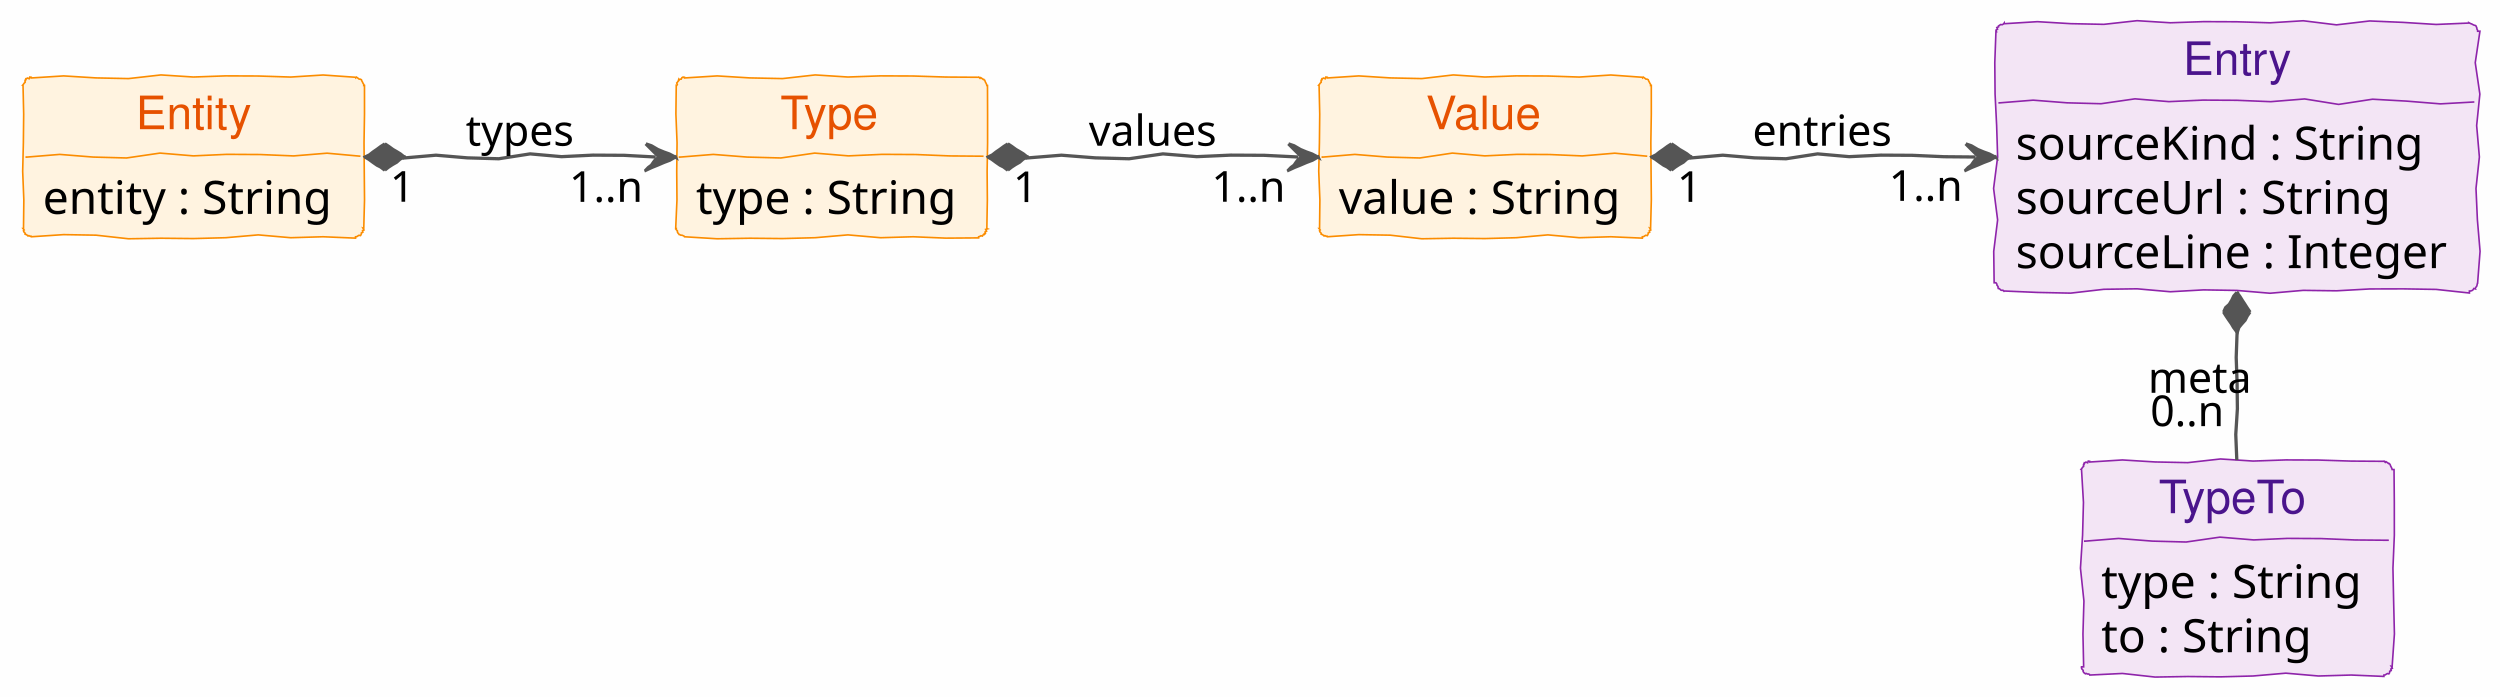
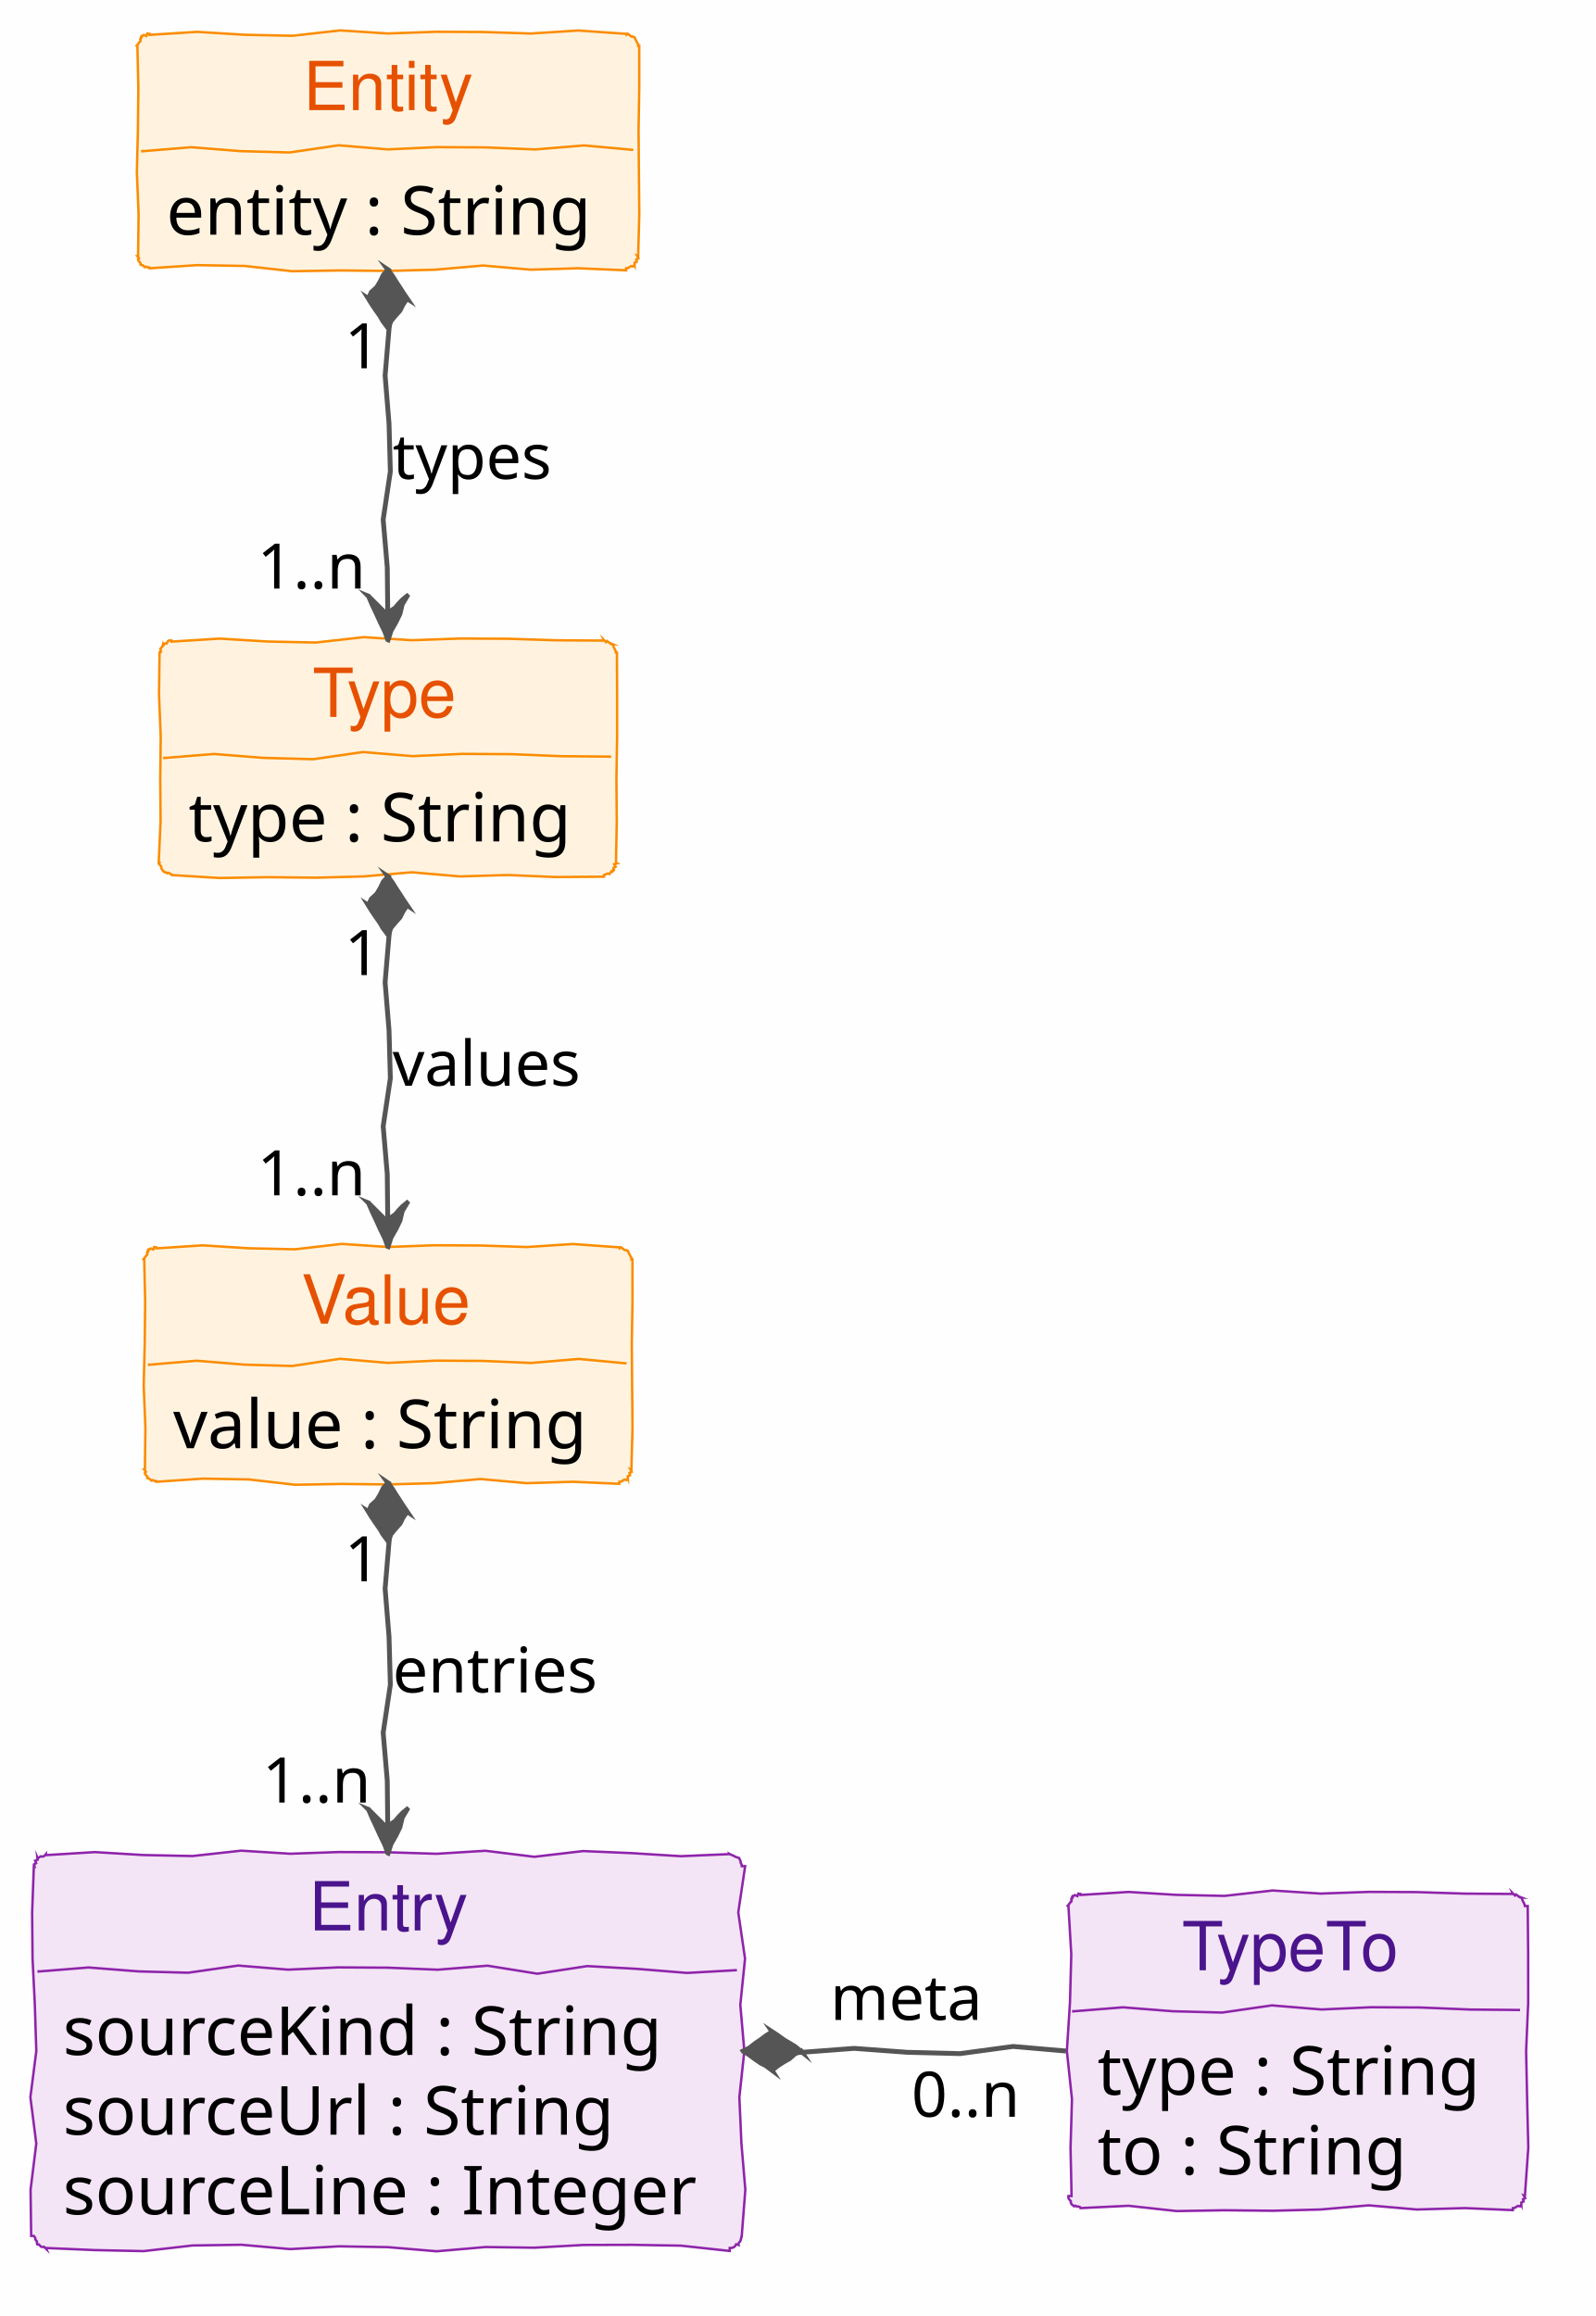
- <svg xmlns="http://www.w3.org/2000/svg" contentStyleType="text/css" data-diagram-type="CLASS" height="212px" preserveAspectRatio="none" style="width:760px;height:212px;background:#FEFEFE;" version="1.1" viewBox="0 0 760 212" width="760px" zoomAndPan="magnify">
+ <svg xmlns="http://www.w3.org/2000/svg" contentStyleType="text/css" data-diagram-type="CLASS" height="479px" preserveAspectRatio="none" style="width:330px;height:479px;background:#FEFEFE;" version="1.1" viewBox="0 0 330 479" width="330px" zoomAndPan="magnify">
  <defs />
  <g>
-     <rect fill="#FEFEFE" height="212" style="stroke:none;stroke-width:1;" width="760" x="0" y="0" />
-     <g class="entity" data-qualified-name="Entity" data-source-line="29" id="ent0002">
-       <polygon fill="#FFF3E0" points="9.5,23.49,9.5,23.7,19.358,23.076,29.216,23.683,39.074,23.89,48.932,22.777,58.791,23.412,68.649,23.064,78.507,23.107,88.365,23.422,98.223,22.799,108.081,23.49,108.152,23.66,108.354,23.442,108.763,23.722,109.197,24.062,109.484,24.049,109.849,24.222,109.87,24.231,109.985,24.572,110.197,24.952,110.362,25.313,110.615,25.711,110.581,25.99,110.805,25.99,110.808,34.688,110.666,43.385,110.736,52.083,110.815,60.781,110.581,69.478,110.359,69.386,110.644,69.918,110.197,70.148,110.306,70.607,109.843,70.829,109.849,71.246,109.84,71.225,109.59,71.621,109.135,71.524,108.802,71.718,108.478,71.936,108.081,71.978,108.081,72.394,98.223,71.974,88.365,72.266,78.507,71.406,68.649,72.263,58.791,72.526,48.932,72.423,39.074,72.591,29.216,71.495,19.358,71.326,9.5,71.978,9.421,71.787,9.139,71.814,8.768,71.625,8.526,71.749,8.063,71.339,7.732,71.246,7.627,71.202,7.656,70.922,7.234,70.454,7.133,70.119,7.346,69.915,7,69.478,7.145,69.478,7.245,60.781,6.893,52.083,7.106,43.385,7.197,34.688,7,25.99,6.854,25.93,7.117,25.624,7.332,25.299,7.64,25.012,7.585,24.575,7.732,24.222,7.791,24.365,8.015,23.905,8.353,23.721,8.857,23.938,9.055,23.416,9.5,23.49" style="stroke:#FB8C00;stroke-width:0.5;" />
-       <text fill="#E65100" font-family="Helvetica" font-size="14" lengthAdjust="spacing" textLength="35.014" x="41.284" y="39.27">Entity</text>
-       <path d="M8,47.49 L8,47.77 L18.158,46.938 L28.316,47.748 L38.474,48.023 L48.632,46.539 L58.791,47.386 L68.949,46.921 L79.107,46.979 L89.265,47.399 L99.423,46.568 L109.581,47.49" fill="#FFF3E0" style="stroke:#FB8C00;stroke-width:0.5;" />
-       <text fill="#000000" font-family="sans-serif" font-size="14" lengthAdjust="spacing" textLength="91.581" x="13" y="65.025">entity : String</text>
+     <rect fill="#FEFEFE" height="479" style="stroke:none;stroke-width:1;" width="330" x="0" y="0" />
+     <g class="entity" data-qualified-name="Entity" data-source-line="29" id="ent0001">
+       <polygon fill="#FFF3E0" points="30.92,7,30.92,7.21,40.778,6.586,50.636,7.193,60.494,7.4,70.352,6.287,80.21,6.922,90.069,6.574,99.927,6.617,109.785,6.932,119.643,6.309,129.501,7,129.572,7.17,129.774,6.952,130.183,7.232,130.617,7.572,130.904,7.559,131.269,7.732,131.29,7.741,131.405,8.082,131.617,8.462,131.782,8.823,132.035,9.221,132.001,9.5,132.225,9.5,132.227,18.198,132.086,26.895,132.156,35.593,132.235,44.291,132.001,52.988,131.779,52.896,132.064,53.428,131.617,53.658,131.726,54.117,131.263,54.339,131.269,54.756,131.26,54.735,131.01,55.131,130.555,55.034,130.222,55.228,129.898,55.446,129.501,55.488,129.501,55.904,119.643,55.484,109.785,55.776,99.927,54.916,90.069,55.773,80.21,56.036,70.352,55.933,60.494,56.101,50.636,55.005,40.778,54.836,30.92,55.488,30.841,55.297,30.559,55.324,30.188,55.135,29.946,55.259,29.483,54.849,29.152,54.756,29.047,54.712,29.076,54.432,28.654,53.964,28.553,53.629,28.766,53.425,28.42,52.988,28.565,52.988,28.665,44.291,28.313,35.593,28.526,26.895,28.617,18.198,28.42,9.5,28.274,9.44,28.537,9.134,28.752,8.809,29.06,8.523,29.005,8.085,29.152,7.732,29.211,7.875,29.435,7.415,29.773,7.231,30.277,7.448,30.475,6.926,30.92,7" style="stroke:#FB8C00;stroke-width:0.5;stroke-linejoin:miter;stroke-miterlimit:10;" />
+       <text fill="#E65100" font-family="Helvetica" font-size="14" lengthAdjust="spacing" textLength="35.014" x="62.704" y="22.78">Entity</text>
+       <path d="M29.42,31 L29.42,31.28 L39.578,30.448 L49.736,31.258 L59.894,31.533 L70.052,30.049 L80.21,30.896 L90.369,30.431 L100.527,30.489 L110.685,30.909 L120.843,30.078 L131.001,31" fill="#FFF3E0" style="stroke:#FB8C00;stroke-width:0.5;" />
+       <text fill="#000000" font-family="sans-serif" font-size="14" lengthAdjust="spacing" textLength="91.581" x="34.42" y="48.535">entity : String</text>
    </g>
-     <g class="entity" data-qualified-name="Type" data-source-line="33" id="ent0003">
-       <polygon fill="#FFF3E0" points="208.08,23.49,208.08,23.7,218.016,23.076,227.951,23.683,237.887,23.89,247.823,22.777,257.758,23.412,267.694,23.064,277.63,23.107,287.565,23.422,297.501,23.49,297.413,23.277,297.925,23.807,298.128,23.589,298.536,23.868,298.97,24.209,299.269,24.222,299.242,24.211,299.436,24.584,299.552,24.925,299.763,25.306,299.928,25.667,300.001,25.99,300.196,25.99,300.225,34.688,300.227,43.385,300.086,52.083,300.155,60.781,300.001,69.478,300.217,69.568,299.632,69.74,299.917,70.272,299.47,70.501,299.579,70.961,299.269,71.246,299.205,71.094,298.906,71.371,298.656,71.767,298.202,71.67,297.868,71.864,297.501,71.978,297.501,72.317,287.565,72.394,277.63,71.974,267.694,72.266,257.758,71.406,247.823,72.263,237.887,72.526,227.951,72.423,218.016,72.591,208.08,71.978,208.018,71.829,207.643,71.631,207.294,71.494,207.012,71.521,206.641,71.332,206.312,71.246,206.522,71.333,206.112,70.87,205.914,70.495,205.943,70.215,205.521,69.747,205.58,69.478,205.407,69.478,205.796,60.781,205.725,52.083,205.825,43.385,205.473,34.688,205.58,25.99,205.678,26.031,205.908,25.712,205.727,25.223,205.99,24.917,206.205,24.592,206.312,24.222,206.395,24.423,206.665,24.075,207.078,24.072,207.302,23.612,207.64,23.428,208.08,23.49" style="stroke:#FB8C00;stroke-width:0.5;" />
-       <text fill="#E65100" font-family="Helvetica" font-size="14" lengthAdjust="spacing" textLength="31.124" x="237.228" y="39.27">Type</text>
-       <path d="M206.58,47.49 L206.58,47.77 L216.849,46.938 L227.118,47.748 L237.387,48.023 L247.656,46.539 L257.925,47.386 L268.194,46.921 L278.463,46.979 L288.732,47.399 L299.001,47.49" fill="#FFF3E0" style="stroke:#FB8C00;stroke-width:0.5;" />
-       <text fill="#000000" font-family="sans-serif" font-size="14" lengthAdjust="spacing" textLength="82.421" x="211.58" y="65.025">type : String</text>
+     <g class="entity" data-qualified-name="Type" data-source-line="33" id="ent0002">
+       <polygon fill="#FFF3E0" points="35.5,132.49,35.5,132.7,45.436,132.076,55.371,132.683,65.307,132.89,75.243,131.777,85.178,132.412,95.114,132.064,105.05,132.107,114.985,132.422,124.921,132.49,124.833,132.277,125.345,132.807,125.548,132.589,125.956,132.868,126.39,133.209,126.689,133.222,126.662,133.211,126.856,133.584,126.972,133.925,127.183,134.306,127.348,134.667,127.421,134.99,127.616,134.99,127.645,143.688,127.647,152.385,127.506,161.083,127.575,169.781,127.421,178.478,127.637,178.568,127.052,178.74,127.337,179.272,126.89,179.501,126.999,179.961,126.689,180.246,126.626,180.094,126.326,180.371,126.076,180.767,125.622,180.67,125.288,180.864,124.921,180.978,124.921,181.317,114.985,181.394,105.05,180.974,95.114,181.266,85.178,180.406,75.243,181.263,65.307,181.526,55.371,181.423,45.436,181.591,35.5,180.978,35.438,180.829,35.063,180.631,34.714,180.494,34.432,180.521,34.061,180.332,33.732,180.246,33.942,180.333,33.532,179.87,33.334,179.495,33.363,179.214,32.941,178.747,33,178.478,32.827,178.478,33.216,169.781,33.145,161.083,33.245,152.385,32.893,143.688,33,134.99,33.098,135.031,33.328,134.712,33.147,134.223,33.41,133.917,33.625,133.592,33.732,133.222,33.815,133.423,34.085,133.075,34.498,133.072,34.722,132.612,35.06,132.428,35.5,132.49" style="stroke:#FB8C00;stroke-width:0.5;stroke-linejoin:miter;stroke-miterlimit:10;" />
+       <text fill="#E65100" font-family="Helvetica" font-size="14" lengthAdjust="spacing" textLength="31.124" x="64.648" y="148.27">Type</text>
+       <path d="M34,156.49 L34,156.77 L44.269,155.938 L54.538,156.748 L64.807,157.023 L75.076,155.539 L85.345,156.386 L95.614,155.921 L105.883,155.979 L116.152,156.399 L126.421,156.49" fill="#FFF3E0" style="stroke:#FB8C00;stroke-width:0.5;" />
+       <text fill="#000000" font-family="sans-serif" font-size="14" lengthAdjust="spacing" textLength="82.421" x="39" y="174.025">type : String</text>
    </g>
-     <g class="entity" data-qualified-name="Value" data-source-line="37" id="ent0004">
-       <polygon fill="#FFF3E0" points="403.5,23.49,403.5,23.7,413.077,23.076,422.654,23.683,432.231,23.89,441.809,22.777,451.386,23.412,460.963,23.064,470.54,23.107,480.117,23.422,489.694,22.799,499.272,23.49,499.342,23.66,499.545,23.442,499.953,23.722,500.387,24.062,500.675,24.049,501.039,24.222,501.06,24.231,501.176,24.572,501.387,24.952,501.552,25.313,501.805,25.711,501.772,25.99,501.995,25.99,501.998,34.688,501.856,43.385,501.926,52.083,502.006,60.781,501.772,69.478,501.549,69.386,501.834,69.918,501.387,70.148,501.497,70.607,501.033,70.829,501.039,71.246,501.031,71.225,500.78,71.621,500.326,71.524,499.992,71.718,499.668,71.936,499.272,71.978,499.272,72.394,489.694,71.974,480.117,72.266,470.54,71.406,460.963,72.263,451.386,72.526,441.809,72.423,432.231,72.591,422.654,71.495,413.077,71.326,403.5,71.978,403.421,71.787,403.139,71.814,402.768,71.625,402.526,71.749,402.063,71.339,401.732,71.246,401.627,71.202,401.656,70.922,401.234,70.454,401.133,70.119,401.346,69.915,401,69.478,401.145,69.478,401.245,60.781,400.893,52.083,401.106,43.385,401.197,34.688,401,25.99,400.854,25.93,401.117,25.624,401.332,25.299,401.64,25.012,401.584,24.575,401.732,24.222,401.791,24.365,402.015,23.905,402.353,23.721,402.857,23.938,403.055,23.416,403.5,23.49" style="stroke:#FB8C00;stroke-width:0.5;" />
-       <text fill="#E65100" font-family="Helvetica" font-size="14" lengthAdjust="spacing" textLength="35.807" x="433.482" y="39.27">Value</text>
-       <path d="M402,47.49 L402,47.77 L411.877,46.938 L421.754,47.748 L431.631,48.023 L441.509,46.539 L451.386,47.386 L461.263,46.921 L471.14,46.979 L481.017,47.399 L490.894,46.568 L500.772,47.49" fill="#FFF3E0" style="stroke:#FB8C00;stroke-width:0.5;" />
-       <text fill="#000000" font-family="sans-serif" font-size="14" lengthAdjust="spacing" textLength="88.772" x="407" y="65.025">value : String</text>
+     <g class="entity" data-qualified-name="Value" data-source-line="37" id="ent0003">
+       <polygon fill="#FFF3E0" points="32.33,257.98,32.33,258.19,41.907,257.566,51.484,258.173,61.061,258.38,70.639,257.267,80.216,257.902,89.793,257.553,99.37,257.596,108.947,257.912,118.524,257.289,128.101,257.98,128.172,258.151,128.375,257.932,128.783,258.212,129.217,258.552,129.505,258.539,129.869,258.712,129.89,258.721,130.006,259.062,130.217,259.442,130.382,259.803,130.635,260.201,130.601,260.48,130.825,260.48,130.828,269.178,130.686,277.875,130.756,286.573,130.836,295.271,130.601,303.968,130.379,303.876,130.664,304.408,130.217,304.638,130.327,305.097,129.863,305.319,129.869,305.736,129.861,305.715,129.61,306.111,129.156,306.014,128.822,306.208,128.498,306.426,128.101,306.468,128.101,306.885,118.524,306.464,108.947,306.755,99.37,305.896,89.793,306.753,80.216,307.017,70.639,306.913,61.061,307.081,51.484,305.985,41.907,305.816,32.33,306.468,32.251,306.277,31.969,306.304,31.598,306.115,31.356,306.239,30.893,305.829,30.562,305.736,30.457,305.692,30.486,305.412,30.064,304.944,29.963,304.609,30.176,304.405,29.83,303.968,29.975,303.968,30.075,295.271,29.723,286.573,29.936,277.875,30.027,269.178,29.83,260.48,29.684,260.42,29.947,260.114,30.162,259.789,30.47,259.502,30.415,259.065,30.562,258.712,30.621,258.855,30.845,258.395,31.183,258.211,31.687,258.428,31.885,257.906,32.33,257.98" style="stroke:#FB8C00;stroke-width:0.5;stroke-linejoin:miter;stroke-miterlimit:10;" />
+       <text fill="#E65100" font-family="Helvetica" font-size="14" lengthAdjust="spacing" textLength="35.807" x="62.312" y="273.76">Value</text>
+       <path d="M30.83,281.98 L30.83,282.26 L40.707,281.428 L50.584,282.238 L60.461,282.513 L70.339,281.029 L80.216,281.876 L90.093,281.411 L99.97,281.469 L109.847,281.889 L119.724,281.058 L129.601,281.98" fill="#FFF3E0" style="stroke:#FB8C00;stroke-width:0.5;" />
+       <text fill="#000000" font-family="sans-serif" font-size="14" lengthAdjust="spacing" textLength="88.772" x="35.83" y="299.515">value : String</text>
    </g>
-     <g class="entity" data-qualified-name="Entry" data-source-line="41" id="ent0005">
-       <polygon fill="#F3E5F5" points="609.27,7,609.27,7.21,619.372,6.586,629.474,7.193,639.576,7.4,649.678,6.287,659.78,6.922,669.882,6.574,679.984,6.617,690.086,6.932,700.188,6.309,710.29,7.554,720.393,6.37,730.495,6.802,740.597,7.432,750.699,7,750.688,6.974,751.061,7.168,751.402,7.283,751.782,7.494,752.143,7.659,752.466,7.732,752.647,7.807,752.82,8.171,752.969,8.526,752.984,8.825,753.195,9.206,753.199,9.5,753.901,9.5,752.477,19.058,753.877,28.616,752.902,38.174,753.732,47.732,752.704,57.291,753.13,66.849,753.94,76.407,753.199,85.965,753.184,85.959,753.085,86.332,753.01,86.715,752.888,87.079,752.612,87.379,752.466,87.733,752.503,87.821,752.04,87.703,751.796,88.113,751.476,88.341,751.109,88.455,750.699,88.465,750.699,89.078,740.597,87.982,730.495,87.813,720.393,87.843,710.29,88.406,700.188,88.268,690.086,89.146,679.984,88.29,669.882,88.122,659.78,88.693,649.678,87.798,639.576,87.946,629.474,89.114,619.372,88.9,609.27,88.465,609.364,88.691,608.875,88.219,608.604,88.27,608.285,88.207,607.795,87.734,607.502,87.733,607.473,87.72,607.395,87.395,607.41,87.109,607.062,86.671,607.059,86.377,606.77,85.965,606.216,85.965,606.093,76.407,607.274,66.849,606.053,57.291,607.279,47.732,606.977,38.174,606.502,28.616,606.416,19.058,606.77,9.5,606.911,9.559,606.824,9.108,607.245,8.868,607.039,8.369,607.546,8.165,607.502,7.732,607.564,7.881,607.887,7.661,608.215,7.454,608.656,7.517,608.995,7.335,609.27,7" style="stroke:#8E24AA;stroke-width:0.5;" />
-       <text fill="#4A148C" font-family="Helvetica" font-size="14" lengthAdjust="spacing" textLength="32.676" x="663.646" y="22.78">Entry</text>
-       <path d="M607.77,31 L607.77,31.28 L618.086,30.448 L628.403,31.258 L638.719,31.533 L649.035,30.049 L659.352,30.896 L669.668,30.431 L679.984,30.489 L690.301,30.909 L700.617,30.078 L710.933,31.738 L721.25,30.16 L731.566,30.736 L741.882,31.576 L752.199,31" fill="#F3E5F5" style="stroke:#8E24AA;stroke-width:0.5;" />
-       <text fill="#000000" font-family="sans-serif" font-size="14" lengthAdjust="spacing" textLength="129.069" x="612.77" y="48.535">sourceKind : String</text>
-       <text fill="#000000" font-family="sans-serif" font-size="14" lengthAdjust="spacing" textLength="117.858" x="612.77" y="65.023">sourceUrl : String</text>
-       <text fill="#000000" font-family="sans-serif" font-size="14" lengthAdjust="spacing" textLength="134.429" x="612.77" y="81.512">sourceLine : Integer</text>
+     <g class="entity" data-qualified-name="Entry" data-source-line="41" id="ent0004">
+       <polygon fill="#F3E5F5" points="9.5,383.47,9.5,383.68,19.602,383.056,29.704,383.663,39.806,383.87,49.908,382.757,60.01,383.392,70.112,383.043,80.214,383.087,90.316,383.402,100.418,382.779,110.52,384.024,120.623,382.84,130.725,383.272,140.827,383.902,150.929,383.47,150.918,383.444,151.291,383.637,151.632,383.753,152.012,383.964,152.373,384.129,152.696,384.202,152.877,384.277,153.05,384.641,153.199,384.996,153.214,385.295,153.425,385.676,153.429,385.97,154.131,385.97,152.708,395.528,154.107,405.086,153.132,414.644,153.963,424.202,152.934,433.76,153.36,443.319,154.17,452.877,153.429,462.435,153.414,462.429,153.315,462.802,153.24,463.185,153.118,463.549,152.842,463.849,152.696,464.203,152.733,464.291,152.27,464.173,152.026,464.583,151.706,464.811,151.339,464.925,150.929,464.935,150.929,465.548,140.827,464.452,130.725,464.283,120.623,464.313,110.52,464.876,100.418,464.738,90.316,465.616,80.214,464.76,70.112,464.592,60.01,465.163,49.908,464.268,39.806,464.416,29.704,465.584,19.602,465.37,9.5,464.935,9.594,465.161,9.105,464.689,8.834,464.74,8.515,464.677,8.025,464.204,7.732,464.203,7.703,464.19,7.625,463.865,7.64,463.579,7.292,463.141,7.289,462.847,7,462.435,6.446,462.435,6.323,452.877,7.504,443.319,6.283,433.76,7.509,424.202,7.207,414.644,6.732,405.086,6.646,395.528,7,385.97,7.141,386.029,7.054,385.578,7.475,385.338,7.269,384.839,7.776,384.635,7.732,384.202,7.794,384.351,8.117,384.131,8.445,383.924,8.886,383.987,9.225,383.805,9.5,383.47" style="stroke:#8E24AA;stroke-width:0.5;stroke-linejoin:miter;stroke-miterlimit:10;" />
+       <text fill="#4A148C" font-family="Helvetica" font-size="14" lengthAdjust="spacing" textLength="32.676" x="63.877" y="399.25">Entry</text>
+       <path d="M8,407.47 L8,407.75 L18.316,406.918 L28.633,407.728 L38.949,408.003 L49.265,406.519 L59.582,407.366 L69.898,406.901 L80.214,406.959 L90.531,407.379 L100.847,406.548 L111.163,408.208 L121.48,406.63 L131.796,407.206 L142.112,408.046 L152.429,407.47" fill="#F3E5F5" style="stroke:#8E24AA;stroke-width:0.5;" />
+       <text fill="#000000" font-family="sans-serif" font-size="14" lengthAdjust="spacing" textLength="129.069" x="13" y="425.005">sourceKind : String</text>
+       <text fill="#000000" font-family="sans-serif" font-size="14" lengthAdjust="spacing" textLength="117.858" x="13" y="441.493">sourceUrl : String</text>
+       <text fill="#000000" font-family="sans-serif" font-size="14" lengthAdjust="spacing" textLength="134.429" x="13" y="457.982">sourceLine : Integer</text>
    </g>
-     <g class="entity" data-qualified-name="TypeTo" data-source-line="46" id="ent0006">
-       <polygon fill="#F3E5F5" points="635.28,140.24,635.28,140.45,645.216,139.826,655.151,140.433,665.087,140.64,675.023,139.527,684.958,140.162,694.894,139.814,704.83,139.857,714.765,140.172,724.701,140.24,724.613,140.027,725.125,140.557,725.328,140.339,725.736,140.618,726.17,140.959,726.469,140.972,726.442,140.961,726.636,141.334,726.752,141.675,726.963,142.056,727.128,142.417,727.201,142.74,727.787,142.74,727.872,152.736,727.88,162.732,727.456,172.728,727.664,182.724,727.903,192.72,727.201,202.717,726.979,202.625,727.263,203.157,726.817,203.386,726.926,203.845,726.463,204.068,726.469,204.484,726.46,204.463,726.21,204.859,725.755,204.762,725.421,204.956,725.098,205.174,724.701,205.217,724.701,205.633,714.765,205.213,704.83,205.504,694.894,204.644,684.958,205.501,675.023,205.765,665.087,205.661,655.151,205.83,645.216,204.733,635.28,205.217,635.197,205.016,634.847,204.879,634.565,204.905,634.194,204.717,633.953,204.841,633.512,204.484,633.458,204.462,633.26,204.087,633.29,203.806,632.867,203.339,632.767,203.004,632.78,202.717,633.429,202.717,633.216,192.72,633.514,182.724,632.458,172.728,633.099,162.732,633.37,152.736,632.78,142.74,632.635,142.68,632.897,142.374,633.112,142.049,633.42,141.762,633.365,141.325,633.512,140.972,633.571,141.115,633.795,140.655,634.133,140.471,634.637,140.688,634.835,140.166,635.28,140.24" style="stroke:#8E24AA;stroke-width:0.5;" />
-       <text fill="#4A148C" font-family="Helvetica" font-size="14" lengthAdjust="spacing" textLength="47.462" x="656.26" y="156.02">TypeTo</text>
-       <path d="M633.78,164.24 L633.78,164.52 L644.049,163.688 L654.318,164.498 L664.587,164.773 L674.856,163.289 L685.125,164.136 L695.394,163.671 L705.663,163.729 L715.932,164.149 L726.201,164.24" fill="#F3E5F5" style="stroke:#8E24AA;stroke-width:0.5;" />
-       <text fill="#000000" font-family="sans-serif" font-size="14" lengthAdjust="spacing" textLength="82.421" x="638.78" y="181.775">type : String</text>
-       <text fill="#000000" font-family="sans-serif" font-size="14" lengthAdjust="spacing" textLength="67.095" x="638.78" y="198.263">to : String</text>
+     <g class="entity" data-qualified-name="TypeTo" data-source-line="46" id="ent0005">
+       <polygon fill="#F3E5F5" points="223.5,391.71,223.5,391.92,233.436,391.296,243.371,391.903,253.307,392.11,263.243,390.997,273.178,391.632,283.114,391.284,293.05,391.327,302.985,391.642,312.921,391.71,312.833,391.497,313.345,392.027,313.548,391.809,313.956,392.088,314.39,392.429,314.689,392.442,314.662,392.431,314.856,392.805,314.972,393.145,315.183,393.526,315.348,393.887,315.421,394.21,316.007,394.21,316.092,404.206,316.1,414.202,315.675,424.198,315.885,434.194,316.123,444.19,315.421,454.187,315.199,454.095,315.483,454.627,315.037,454.856,315.146,455.315,314.683,455.538,314.689,455.954,314.68,455.933,314.43,456.329,313.975,456.232,313.641,456.426,313.318,456.644,312.921,456.687,312.921,457.103,302.985,456.683,293.05,456.974,283.114,456.114,273.178,456.971,263.243,457.235,253.307,457.131,243.371,457.3,233.436,456.204,223.5,456.687,223.417,456.486,223.067,456.349,222.785,456.375,222.414,456.187,222.173,456.311,221.732,455.954,221.678,455.932,221.48,455.557,221.51,455.276,221.088,454.809,220.987,454.474,221,454.187,221.649,454.187,221.436,444.19,221.734,434.194,220.678,424.198,221.319,414.202,221.59,404.206,221,394.21,220.855,394.15,221.117,393.844,221.332,393.519,221.64,393.233,221.584,392.795,221.732,392.442,221.791,392.585,222.015,392.125,222.353,391.941,222.857,392.158,223.055,391.636,223.5,391.71" style="stroke:#8E24AA;stroke-width:0.5;stroke-linejoin:miter;stroke-miterlimit:10;" />
+       <text fill="#4A148C" font-family="Helvetica" font-size="14" lengthAdjust="spacing" textLength="47.462" x="244.48" y="407.49">TypeTo</text>
+       <path d="M222,415.71 L222,415.99 L232.269,415.158 L242.538,415.968 L252.807,416.243 L263.076,414.759 L273.345,415.606 L283.614,415.141 L293.883,415.199 L304.152,415.619 L314.421,415.71" fill="#F3E5F5" style="stroke:#8E24AA;stroke-width:0.5;" />
+       <text fill="#000000" font-family="sans-serif" font-size="14" lengthAdjust="spacing" textLength="82.421" x="227" y="433.245">type : String</text>
+       <text fill="#000000" font-family="sans-serif" font-size="14" lengthAdjust="spacing" textLength="67.095" x="227" y="449.733">to : String</text>
    </g>
-     <g class="link" data-entity-1="ent0005" data-entity-2="ent0006" data-link-type="composition" data-source-line="51" id="lnk7">
-       <path d="M679.99,100.86 L680.083,100.86 L679.806,108.666 L680.076,116.472 L680.168,124.278 L679.673,132.084 L679.99,139.89" fill="none" style="stroke:#555555;stroke-width:1;" />
-       <polygon fill="#555555" points="679.99,88.86,680.048,88.899,679.075,89.983,678.444,91.296,677.701,92.534,676.592,93.528,675.99,94.86,675.968,94.846,676.672,95.981,677.484,97.189,678.371,98.447,678.998,99.532,679.99,100.86,680.144,100.962,680.615,99.543,681.535,98.423,682.51,97.34,683.166,96.044,683.99,94.86,684.009,94.873,683.181,93.654,682.439,92.493,681.656,91.304,680.952,90.168,679.99,88.86" style="stroke:#555555;stroke-width:1;" />
-       <text fill="#000000" font-family="sans-serif" font-size="13" lengthAdjust="spacing" textLength="31.421" x="652.99" y="119.418">meta</text>
-       <text fill="#000000" font-family="sans-serif" font-size="13" lengthAdjust="spacing" textLength="24.515" x="653.678" y="129.547">0..n</text>
+     <g class="link" data-entity-1="ent0004" data-entity-2="ent0005" data-link-type="composition" data-source-line="51" id="lnk6">
+       <path d="M165.71,424.2 L165.71,424.48 L176.67,423.648 L187.63,424.458 L198.59,424.733 L209.55,423.249 L220.51,424.2" fill="none" style="stroke:#555555;stroke-width:1;" />
+       <polygon fill="#555555" points="153.71,424.2,153.749,424.258,154.833,424.885,156.146,425.854,157.384,426.711,158.378,427.202,159.71,428.2,159.696,428.178,160.831,427.282,162.039,426.494,163.297,425.781,164.382,424.808,165.71,424.2,165.812,424.354,164.393,423.225,163.273,422.545,162.19,421.92,160.894,420.976,159.71,420.2,159.723,420.219,158.504,420.991,157.343,421.849,156.154,422.666,155.018,423.562,153.71,424.2" style="stroke:#555555;stroke-width:1;stroke-linejoin:miter;stroke-miterlimit:10;" />
+       <text fill="#000000" font-family="sans-serif" font-size="13" lengthAdjust="spacing" textLength="31.421" x="171.72" y="417.768">meta</text>
+       <text fill="#000000" font-family="sans-serif" font-size="13" lengthAdjust="spacing" textLength="24.515" x="188.522" y="437.797">0..n</text>
    </g>
-     <g class="link" data-entity-1="ent0002" data-entity-2="ent0003" data-link-type="composition" data-source-line="52" id="lnk8">
-       <path d="M122.99,47.73 L122.99,48.01 L132.532,47.178 L142.075,47.988 L151.618,48.263 L161.16,46.779 L170.702,47.626 L180.245,47.161 L189.787,47.219 L199.33,47.73" fill="none" style="stroke:#555555;stroke-width:1;" />
-       <polygon fill="#555555" points="110.99,47.73,111.029,47.788,112.113,48.415,113.426,49.384,114.664,50.241,115.658,50.732,116.99,51.73,116.976,51.708,118.111,50.812,119.319,50.024,120.577,49.311,121.662,48.338,122.99,47.73,123.092,47.884,121.674,46.755,120.553,46.075,119.47,45.45,118.174,44.506,116.99,43.73,117.003,43.749,115.784,44.521,114.623,45.38,113.434,46.196,112.298,47.092,110.99,47.73" style="stroke:#555555;stroke-width:1;" />
-       <polygon fill="#555555" points="205.33,47.73,205.358,47.794,203.474,46.804,201.756,46.189,199.984,45.452,198.033,44.313,196.33,43.73,196.312,43.712,197.03,44.429,197.84,45.24,198.714,46.114,199.367,46.767,200.33,47.73,200.46,47.861,199.381,48.381,198.683,49.283,198.032,50.232,197.11,50.91,196.33,51.73,196.339,51.751,198.126,50.92,199.954,50.184,201.762,49.403,203.609,48.708,205.33,47.73" style="stroke:#555555;stroke-width:1;" />
-       <text fill="#000000" font-family="sans-serif" font-size="13" lengthAdjust="spacing" textLength="33.706" x="141.58" y="44.298">types</text>
-       <text fill="#000000" font-family="sans-serif" font-size="13" lengthAdjust="spacing" textLength="8.22" x="118.557" y="61.327">1</text>
-       <text fill="#000000" font-family="sans-serif" font-size="13" lengthAdjust="spacing" textLength="24.515" x="173.005" y="61.374">1..n</text>
+     <g class="link" data-entity-1="ent0001" data-entity-2="ent0002" data-link-type="composition" data-source-line="52" id="lnk7">
+       <path d="M80.21,67.76 L80.49,67.76 L79.658,77.683 L80.468,87.607 L80.743,97.53 L79.259,107.453 L80.106,117.377 L80.21,127.3" fill="none" style="stroke:#555555;stroke-width:1;" />
+       <polygon fill="#555555" points="80.21,55.76,80.268,55.799,79.295,56.883,78.664,58.196,77.921,59.434,76.812,60.428,76.21,61.76,76.188,61.746,76.892,62.881,77.704,64.089,78.591,65.347,79.218,66.432,80.21,67.76,80.364,67.862,80.835,66.444,81.755,65.323,82.73,64.24,83.386,62.944,84.21,61.76,84.229,61.773,83.401,60.554,82.659,59.393,81.876,58.204,81.172,57.068,80.21,55.76" style="stroke:#555555;stroke-width:1;stroke-linejoin:miter;stroke-miterlimit:10;" />
+       <polygon fill="#555555" points="80.21,132.3,80.274,132.328,80.884,130.444,81.869,128.726,82.732,126.954,83.193,125.003,84.21,123.3,84.192,123.282,83.309,123.999,82.52,124.81,81.794,125.684,80.847,126.337,80.21,127.3,80.341,127.43,79.261,126.351,78.563,125.653,77.912,125.002,76.99,124.08,76.21,123.3,76.231,123.309,77,125.096,77.864,126.924,78.683,128.732,79.588,130.579,80.21,132.3" style="stroke:#555555;stroke-width:1;stroke-linejoin:miter;stroke-miterlimit:10;" />
+       <text fill="#000000" font-family="sans-serif" font-size="13" lengthAdjust="spacing" textLength="33.706" x="81.21" y="99.058">types</text>
+       <text fill="#000000" font-family="sans-serif" font-size="13" lengthAdjust="spacing" textLength="8.22" x="71.262" y="76.17">1</text>
+       <text fill="#000000" font-family="sans-serif" font-size="13" lengthAdjust="spacing" textLength="24.515" x="53.201" y="121.725">1..n</text>
    </g>
-     <g class="link" data-entity-1="ent0003" data-entity-2="ent0004" data-link-type="composition" data-source-line="53" id="lnk9">
-       <path d="M312.38,47.73 L312.38,48.01 L322.669,47.178 L332.957,47.988 L343.246,48.263 L353.535,46.779 L363.824,47.626 L374.113,47.161 L384.401,47.219 L394.69,47.73" fill="none" style="stroke:#555555;stroke-width:1;" />
-       <polygon fill="#555555" points="300.38,47.73,300.419,47.788,301.503,48.415,302.816,49.384,304.054,50.241,305.048,50.732,306.38,51.73,306.366,51.708,307.501,50.812,308.709,50.024,309.967,49.311,311.052,48.338,312.38,47.73,312.482,47.884,311.063,46.755,309.943,46.075,308.86,45.45,307.564,44.506,306.38,43.73,306.393,43.749,305.174,44.521,304.013,45.38,302.824,46.196,301.688,47.092,300.38,47.73" style="stroke:#555555;stroke-width:1;" />
-       <polygon fill="#555555" points="400.69,47.73,400.719,47.794,398.834,46.804,397.116,46.189,395.344,45.452,393.393,44.313,391.69,43.73,391.672,43.712,392.389,44.429,393.2,45.24,394.074,46.114,394.727,46.767,395.69,47.73,395.82,47.861,394.741,48.381,394.043,49.283,393.392,50.232,392.47,50.91,391.69,51.73,391.699,51.751,393.486,50.92,395.314,50.184,397.122,49.403,398.969,48.708,400.69,47.73" style="stroke:#555555;stroke-width:1;" />
-       <text fill="#000000" font-family="sans-serif" font-size="13" lengthAdjust="spacing" textLength="39.603" x="331" y="44.298">values</text>
-       <text fill="#000000" font-family="sans-serif" font-size="13" lengthAdjust="spacing" textLength="8.22" x="307.973" y="61.422">1</text>
-       <text fill="#000000" font-family="sans-serif" font-size="13" lengthAdjust="spacing" textLength="24.515" x="368.3" y="61.327">1..n</text>
+     <g class="link" data-entity-1="ent0002" data-entity-2="ent0003" data-link-type="composition" data-source-line="53" id="lnk8">
+       <path d="M80.21,193.25 L80.49,193.25 L79.658,203.173 L80.468,213.097 L80.743,223.02 L79.259,232.943 L80.106,242.867 L80.21,252.79" fill="none" style="stroke:#555555;stroke-width:1;" />
+       <polygon fill="#555555" points="80.21,181.25,80.268,181.289,79.295,182.373,78.664,183.686,77.921,184.924,76.812,185.918,76.21,187.25,76.188,187.236,76.892,188.371,77.704,189.579,78.591,190.837,79.218,191.922,80.21,193.25,80.364,193.352,80.835,191.934,81.755,190.813,82.73,189.73,83.386,188.434,84.21,187.25,84.229,187.263,83.401,186.044,82.659,184.883,81.876,183.694,81.172,182.558,80.21,181.25" style="stroke:#555555;stroke-width:1;stroke-linejoin:miter;stroke-miterlimit:10;" />
+       <polygon fill="#555555" points="80.21,257.79,80.274,257.818,80.884,255.934,81.869,254.216,82.732,252.444,83.193,250.493,84.21,248.79,84.192,248.772,83.309,249.489,82.52,250.3,81.794,251.174,80.847,251.827,80.21,252.79,80.341,252.921,79.261,251.841,78.563,251.143,77.912,250.492,76.99,249.57,76.21,248.79,76.231,248.799,77,250.586,77.864,252.414,78.683,254.222,79.588,256.069,80.21,257.79" style="stroke:#555555;stroke-width:1;stroke-linejoin:miter;stroke-miterlimit:10;" />
+       <text fill="#000000" font-family="sans-serif" font-size="13" lengthAdjust="spacing" textLength="39.603" x="81.21" y="224.548">values</text>
+       <text fill="#000000" font-family="sans-serif" font-size="13" lengthAdjust="spacing" textLength="8.22" x="71.262" y="201.66">1</text>
+       <text fill="#000000" font-family="sans-serif" font-size="13" lengthAdjust="spacing" textLength="24.515" x="53.2" y="247.215">1..n</text>
    </g>
-     <g class="link" data-entity-1="ent0004" data-entity-2="ent0005" data-link-type="composition" data-source-line="54" id="lnk10">
-       <path d="M514.12,47.73 L514.12,48.01 L523.727,47.178 L533.333,47.988 L542.94,48.263 L552.547,46.779 L562.153,47.626 L571.76,47.161 L581.367,47.219 L590.973,47.639 L600.58,47.73" fill="none" style="stroke:#555555;stroke-width:1;" />
-       <polygon fill="#555555" points="502.12,47.73,502.159,47.788,503.243,48.415,504.556,49.384,505.794,50.241,506.788,50.732,508.12,51.73,508.106,51.708,509.241,50.812,510.449,50.024,511.707,49.311,512.792,48.338,514.12,47.73,514.222,47.884,512.803,46.755,511.683,46.075,510.6,45.45,509.304,44.506,508.12,43.73,508.133,43.749,506.914,44.521,505.753,45.38,504.564,46.196,503.428,47.092,502.12,47.73" style="stroke:#555555;stroke-width:1;" />
-       <polygon fill="#555555" points="606.58,47.73,606.609,47.794,604.724,46.804,603.006,46.189,601.234,45.452,599.283,44.313,597.58,43.73,597.562,43.712,598.279,44.429,599.09,45.24,599.964,46.114,600.617,46.767,601.58,47.73,601.711,47.861,600.631,48.381,599.933,49.283,599.282,50.232,598.36,50.91,597.58,51.73,597.589,51.751,599.376,50.92,601.204,50.184,603.012,49.403,604.859,48.708,606.58,47.73" style="stroke:#555555;stroke-width:1;" />
-       <text fill="#000000" font-family="sans-serif" font-size="13" lengthAdjust="spacing" textLength="43.12" x="532.77" y="44.298">entries</text>
-       <text fill="#000000" font-family="sans-serif" font-size="13" lengthAdjust="spacing" textLength="8.22" x="509.832" y="61.374">1</text>
-       <text fill="#000000" font-family="sans-serif" font-size="13" lengthAdjust="spacing" textLength="24.515" x="574.198" y="61.052">1..n</text>
+     <g class="link" data-entity-1="ent0003" data-entity-2="ent0004" data-link-type="composition" data-source-line="54" id="lnk9">
+       <path d="M80.21,318.65 L80.49,318.65 L79.658,328.58 L80.468,338.51 L80.743,348.44 L79.259,358.37 L80.106,368.3 L80.21,378.23" fill="none" style="stroke:#555555;stroke-width:1;" />
+       <polygon fill="#555555" points="80.21,306.65,80.268,306.689,79.295,307.773,78.664,309.086,77.921,310.324,76.812,311.318,76.21,312.65,76.188,312.636,76.892,313.771,77.704,314.979,78.591,316.237,79.218,317.322,80.21,318.65,80.364,318.752,80.835,317.334,81.755,316.213,82.73,315.13,83.386,313.834,84.21,312.65,84.229,312.663,83.401,311.444,82.659,310.283,81.876,309.094,81.172,307.958,80.21,306.65" style="stroke:#555555;stroke-width:1;stroke-linejoin:miter;stroke-miterlimit:10;" />
+       <polygon fill="#555555" points="80.21,383.23,80.274,383.259,80.884,381.374,81.869,379.656,82.732,377.884,83.193,375.933,84.21,374.23,84.192,374.212,83.309,374.93,82.52,375.74,81.794,376.614,80.847,377.267,80.21,378.23,80.341,378.361,79.261,377.281,78.563,376.583,77.912,375.932,76.99,375.01,76.21,374.23,76.231,374.239,77,376.026,77.864,377.854,78.683,379.662,79.588,381.509,80.21,383.23" style="stroke:#555555;stroke-width:1;stroke-linejoin:miter;stroke-miterlimit:10;" />
+       <text fill="#000000" font-family="sans-serif" font-size="13" lengthAdjust="spacing" textLength="43.12" x="81.21" y="350.038">entries</text>
+       <text fill="#000000" font-family="sans-serif" font-size="13" lengthAdjust="spacing" textLength="8.22" x="71.26" y="327.038">1</text>
+       <text fill="#000000" font-family="sans-serif" font-size="13" lengthAdjust="spacing" textLength="24.515" x="54.264" y="372.796">1..n</text>
    </g>
  </g>
</svg>
